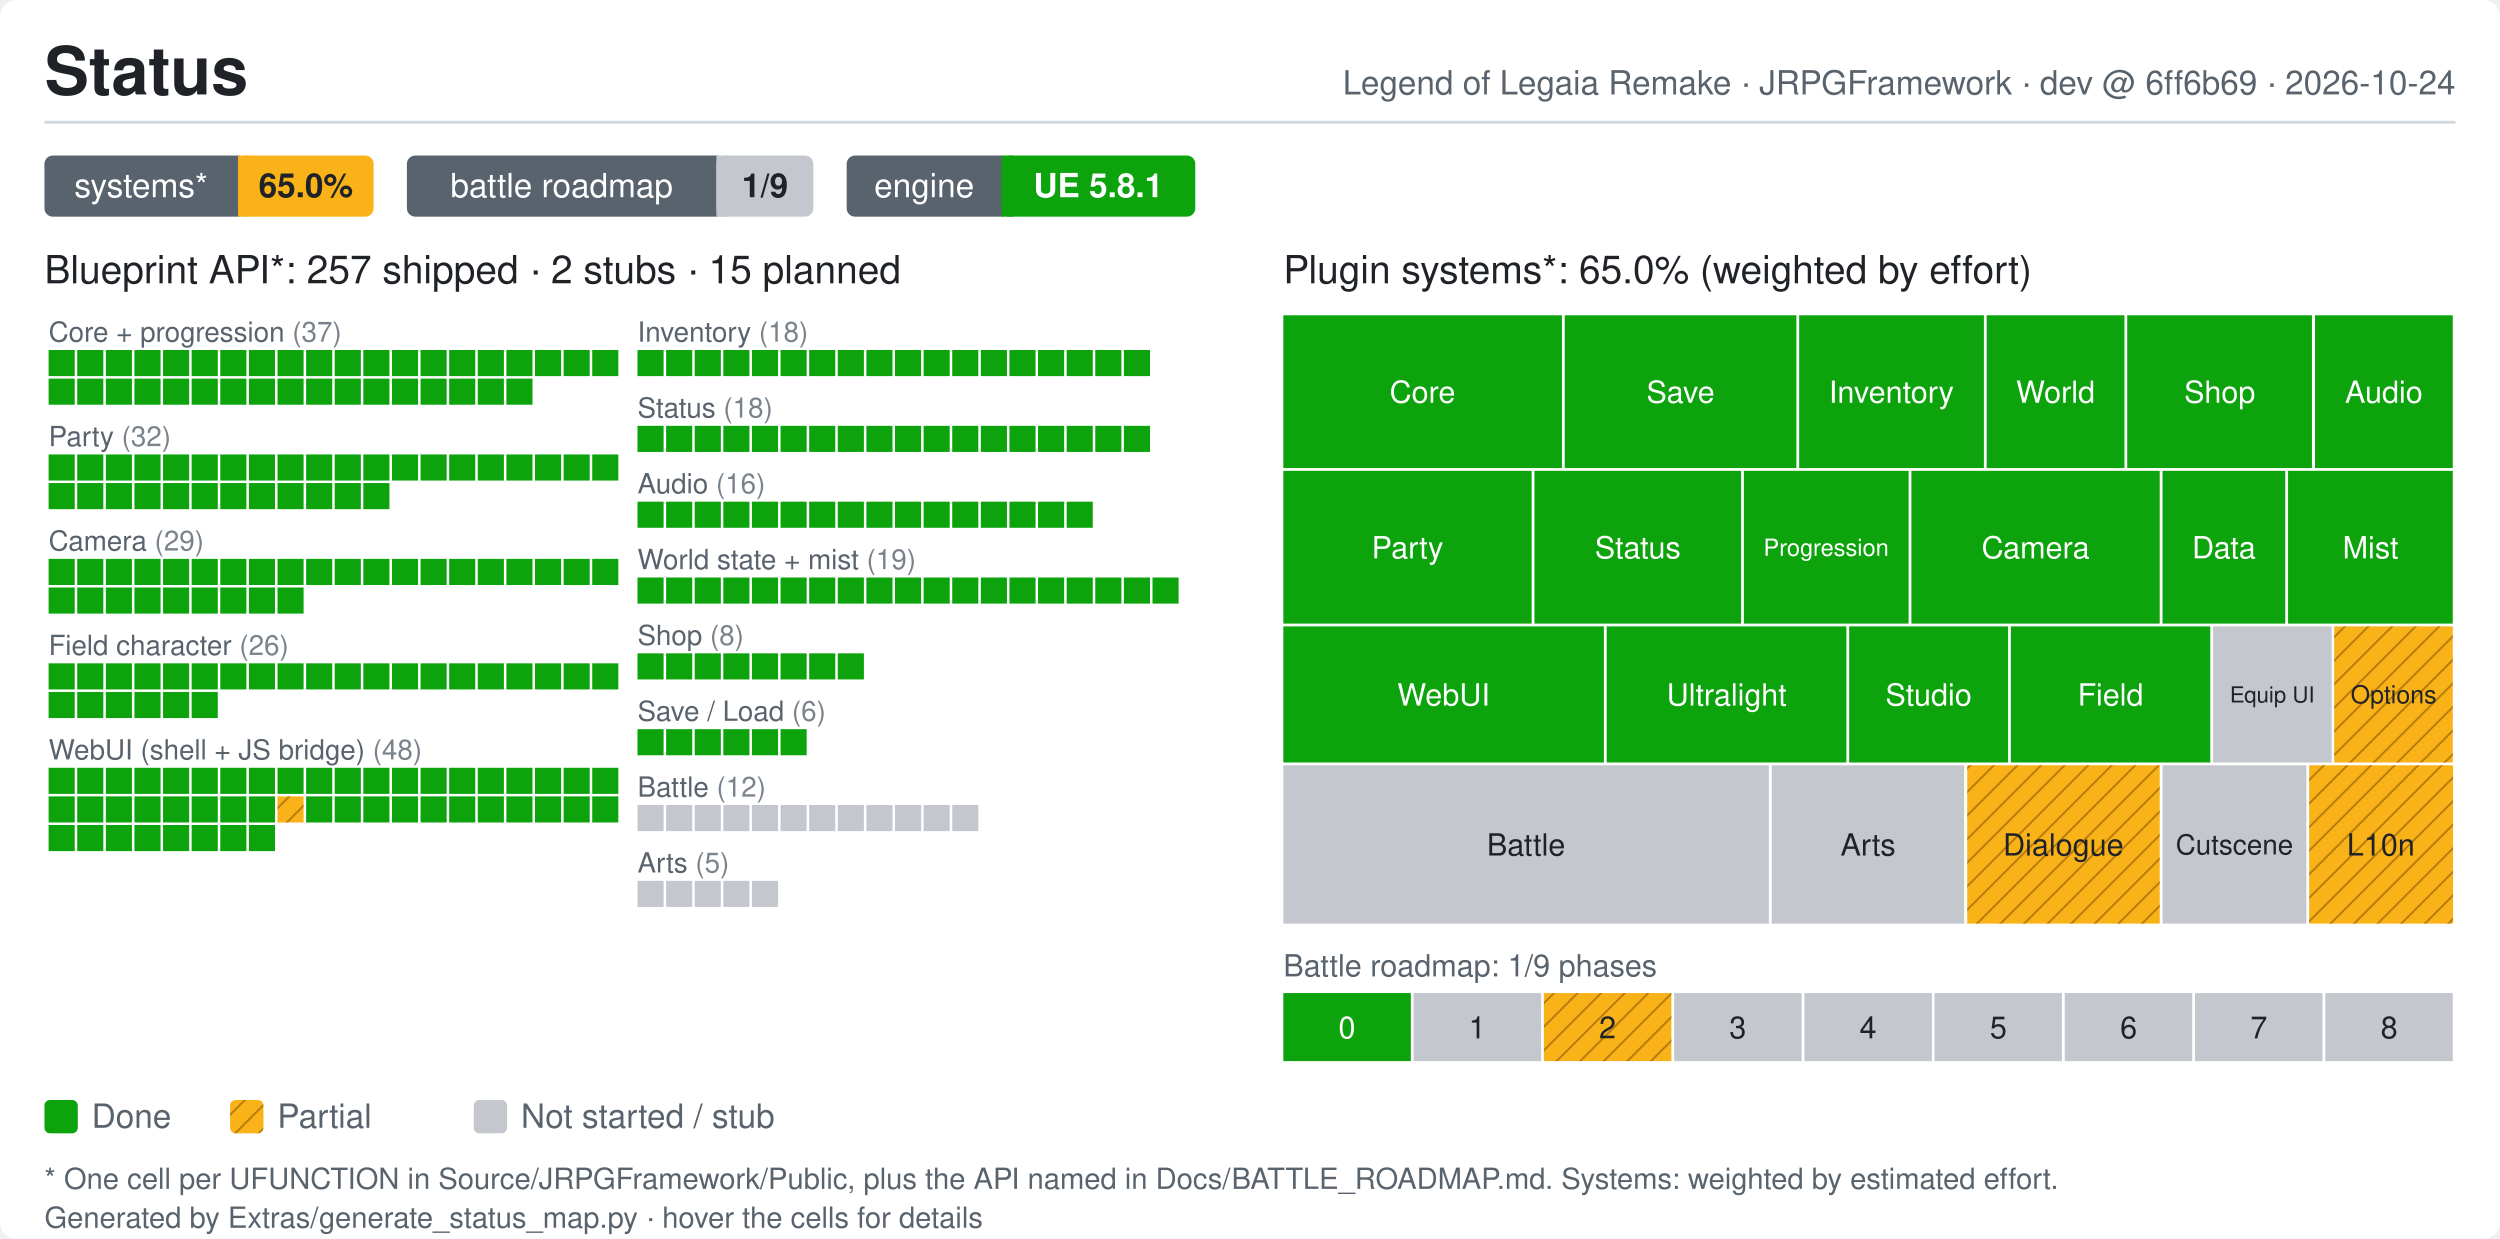
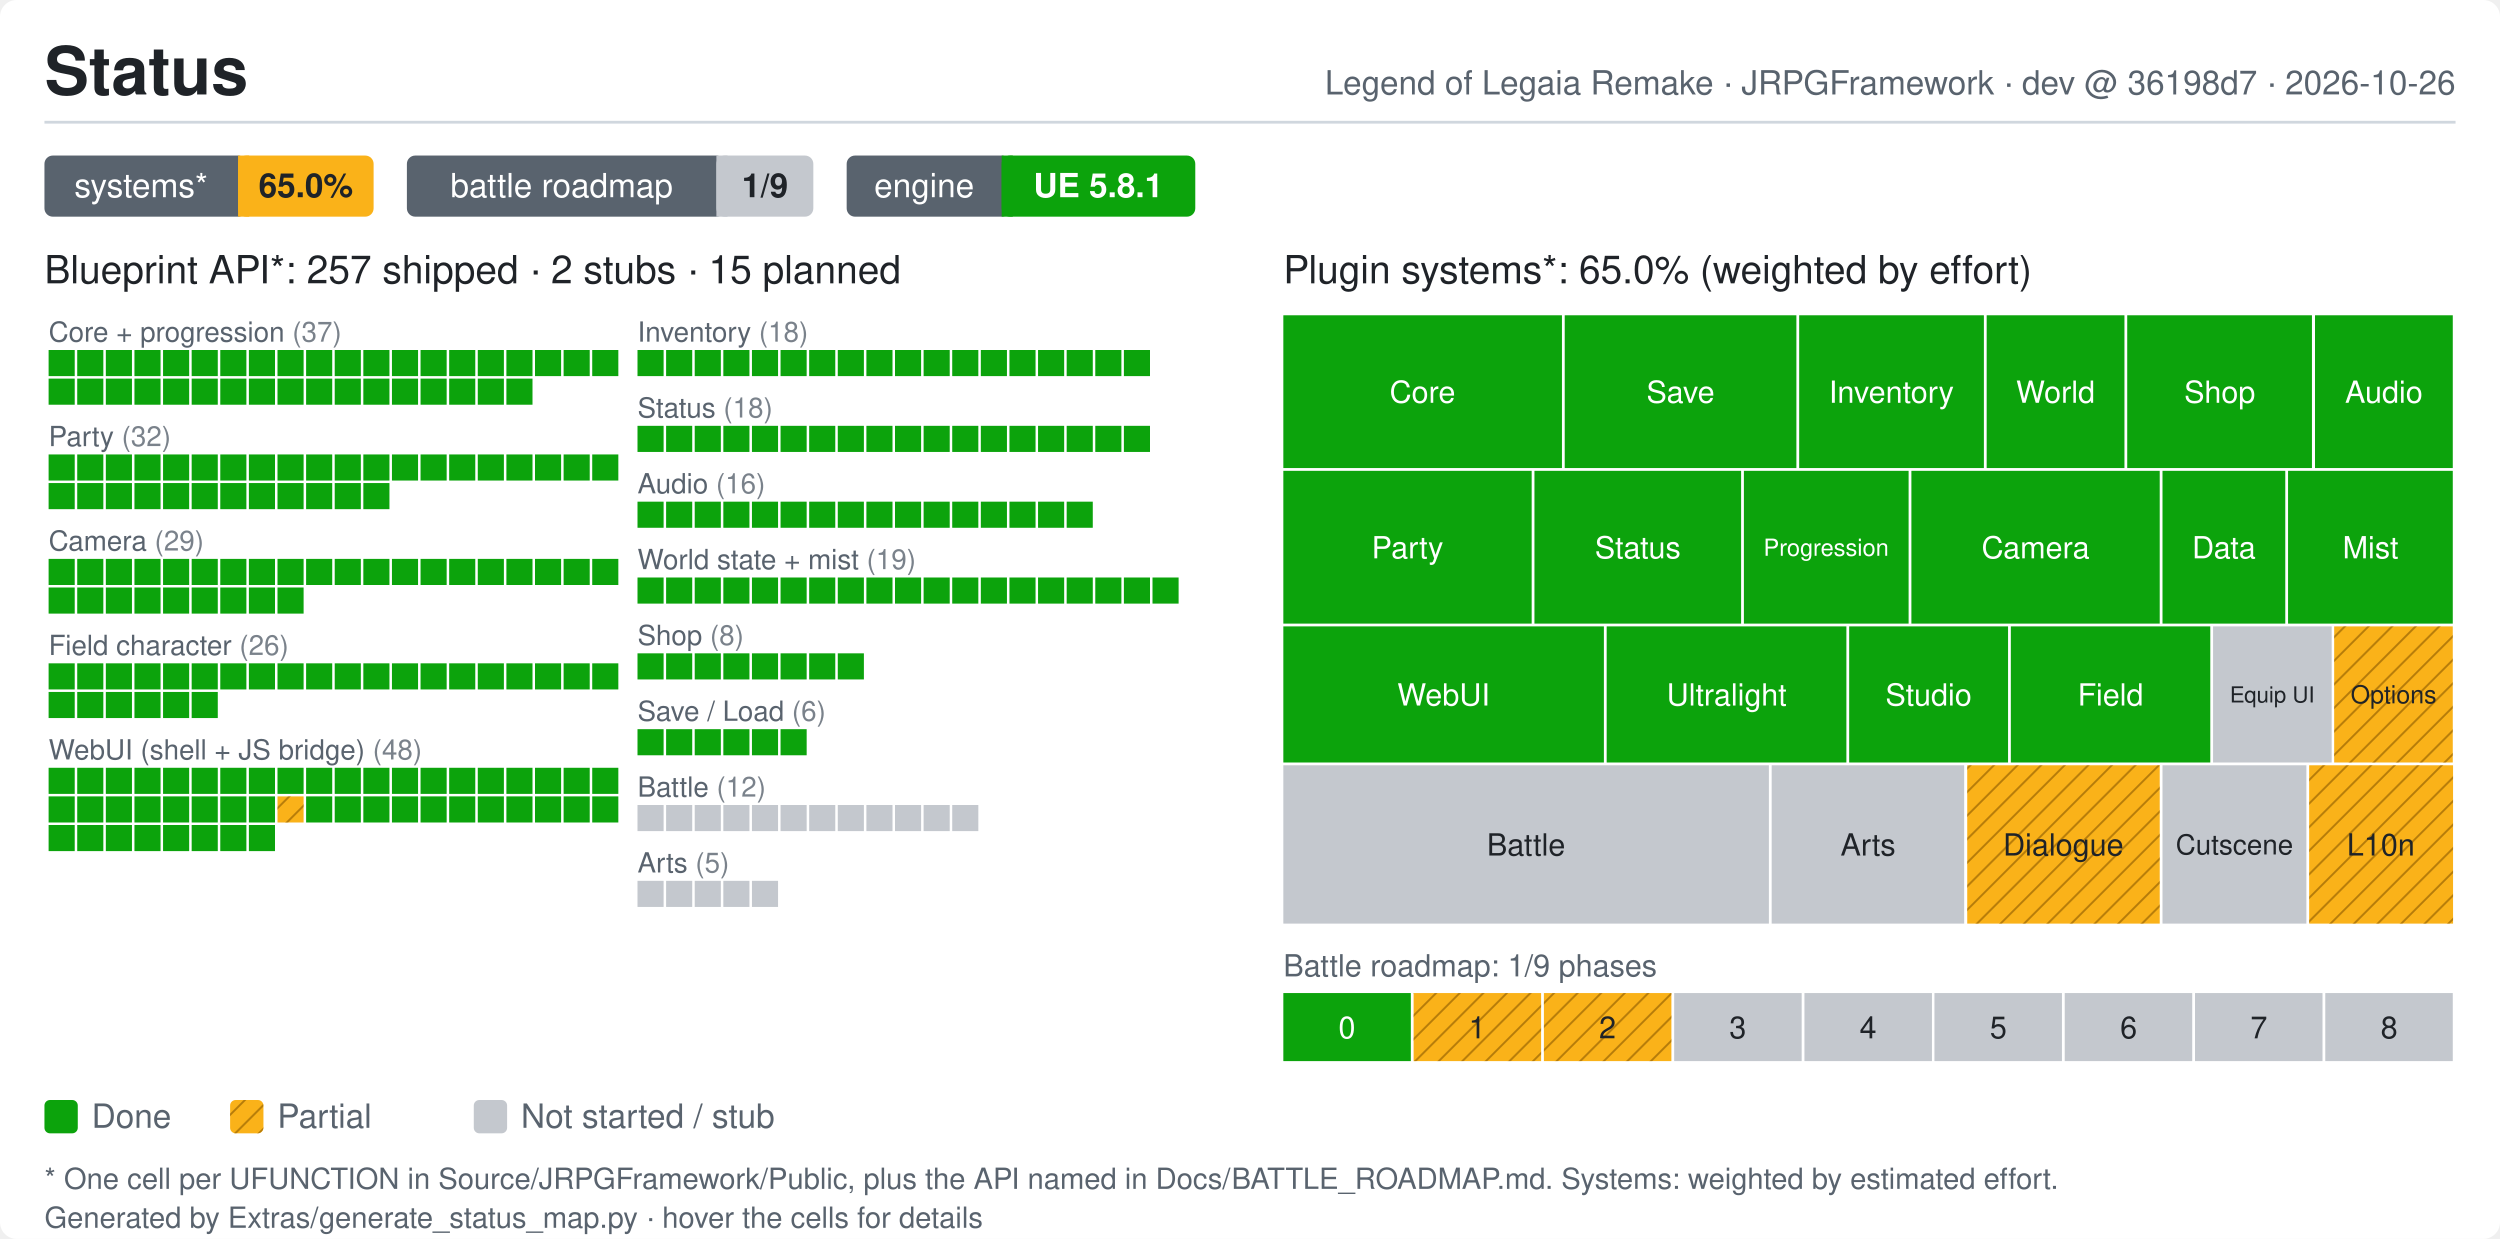
<svg xmlns="http://www.w3.org/2000/svg" width="900" height="446" viewBox="0 0 900 446" font-family="-apple-system,BlinkMacSystemFont,'Segoe UI',Helvetica,Arial,sans-serif" role="img" aria-labelledby="status-title">
  <style>
  .bg { fill: #ffffff; }
  .rule { stroke: #d0d7de; }
  .t1 { fill: #1f2328; }
  .t2 { fill: #59636e; }
  .ok { fill: #0ca30c; }
  .partial { fill: #fab219; }
  .pending { fill: #c4c8ce; }
  .hatch { stroke: #8a5a00; }
  .badge-k { fill: #59636e; }
  .badge-t { fill: #ffffff; }
  .txt-dark { fill: #1f2328; }
  .txt-pending { fill: #1f2328; }
  .panel { fill: #ffffff; }
  @media (prefers-color-scheme: dark) {
    .bg { fill: #0d1117; }
    .rule { stroke: #30363d; }
    .t1 { fill: #e6edf3; }
    .t2 { fill: #9198a1; }
    .pending { fill: #4b525c; }
    .badge-k { fill: #3d444d; }
    .txt-pending { fill: #e6edf3; }
    .panel { fill: #0d1117; }
  }
</style>
  <defs>
    <pattern id="hatch" width="6" height="6" patternUnits="userSpaceOnUse" patternTransform="rotate(45)">
      <line class="hatch" x1="0" y1="0" x2="0" y2="6" stroke-width="1.5" stroke-opacity=".55" />
    </pattern>
  </defs>
  <rect class="bg" width="900" height="446" rx="6" />
  <text class="t1" x="16" y="34" font-size="24" font-weight="600">Status</text>
-   <text class="t2" x="884" y="34" font-size="12" text-anchor="end">Legend of Legaia Remake · JRPGFramework · dev @ 6ff6b69 · 2026-10-24</text>
+   <text class="t2" x="884" y="34" font-size="12" text-anchor="end">Legend of Legaia Remake · JRPGFramework · dev @ 36198d7 · 2026-10-26</text>
  <line class="rule" x1="16" y1="44" x2="884" y2="44" stroke-width="1" />
  <rect class="badge-k" x="16" y="56" width="72.7" height="22" rx="3" />
  <rect class="partial" x="85.7" y="56" width="48.8" height="22" rx="3" />
  <rect class="partial" x="85.7" y="56" width="4" height="22" />
  <text class="badge-t" x="50.8" y="71" font-size="12" text-anchor="middle">systems*</text>
  <text class="txt-dark" x="110.1" y="71" font-size="12" font-weight="600" text-anchor="middle">65.0%</text>
  <rect class="badge-k" x="146.48" y="56" width="114.4" height="22" rx="3" />
  <rect class="pending" x="257.9" y="56" width="34.9" height="22" rx="3" />
  <rect class="pending" x="257.9" y="56" width="4" height="22" />
  <text class="badge-t" x="202.2" y="71" font-size="12" text-anchor="middle">battle roadmap</text>
  <text class="txt-pending" x="275.4" y="71" font-size="12" font-weight="600" text-anchor="middle">1/9</text>
  <rect class="badge-k" x="304.8" y="56" width="58.8" height="22" rx="3" />
  <rect class="ok" x="360.6" y="56" width="69.7" height="22" rx="3" />
  <rect class="ok" x="360.6" y="56" width="4" height="22" />
  <text class="badge-t" x="332.7" y="71" font-size="12" text-anchor="middle">engine</text>
  <text class="badge-t" x="395.4" y="71" font-size="12" font-weight="600" text-anchor="middle">UE 5.8.1</text>
  <text class="t1" x="16" y="102" font-size="14">Blueprint API*: 257 shipped · 2 stubs · 15 planned</text>
  <rect class="panel" x="16" y="112" width="424" height="270" />
  <text class="t2" x="17.5" y="123.0" font-size="10">Core + progression <tspan class="t2" fill-opacity=".8">(37)</tspan>
  </text>
  <rect class="ok" x="17.5" y="126.0" width="9.4" height="9.4" />
  <rect class="ok" x="27.8" y="126.0" width="9.4" height="9.4" />
  <rect class="ok" x="38.1" y="126.0" width="9.4" height="9.4" />
  <rect class="ok" x="48.4" y="126.0" width="9.4" height="9.4" />
  <rect class="ok" x="58.7" y="126.0" width="9.4" height="9.4" />
  <rect class="ok" x="69.0" y="126.0" width="9.4" height="9.4" />
  <rect class="ok" x="79.3" y="126.0" width="9.4" height="9.4" />
  <rect class="ok" x="89.6" y="126.0" width="9.4" height="9.4" />
  <rect class="ok" x="99.9" y="126.0" width="9.4" height="9.4" />
  <rect class="ok" x="110.2" y="126.0" width="9.4" height="9.4" />
  <rect class="ok" x="120.5" y="126.0" width="9.4" height="9.4" />
  <rect class="ok" x="130.8" y="126.0" width="9.4" height="9.4" />
  <rect class="ok" x="141.1" y="126.0" width="9.4" height="9.4" />
  <rect class="ok" x="151.4" y="126.0" width="9.4" height="9.4" />
  <rect class="ok" x="161.7" y="126.0" width="9.4" height="9.4" />
  <rect class="ok" x="172.0" y="126.0" width="9.4" height="9.4" />
  <rect class="ok" x="182.3" y="126.0" width="9.4" height="9.4" />
  <rect class="ok" x="192.6" y="126.0" width="9.4" height="9.4" />
  <rect class="ok" x="202.9" y="126.0" width="9.4" height="9.4" />
  <rect class="ok" x="213.2" y="126.0" width="9.4" height="9.4" />
  <rect class="ok" x="17.5" y="136.3" width="9.4" height="9.4" />
  <rect class="ok" x="27.8" y="136.3" width="9.4" height="9.4" />
  <rect class="ok" x="38.1" y="136.3" width="9.4" height="9.4" />
  <rect class="ok" x="48.4" y="136.3" width="9.4" height="9.4" />
  <rect class="ok" x="58.7" y="136.3" width="9.4" height="9.4" />
  <rect class="ok" x="69.0" y="136.3" width="9.4" height="9.4" />
  <rect class="ok" x="79.3" y="136.3" width="9.4" height="9.4" />
  <rect class="ok" x="89.6" y="136.3" width="9.4" height="9.4" />
  <rect class="ok" x="99.9" y="136.3" width="9.4" height="9.4" />
  <rect class="ok" x="110.2" y="136.3" width="9.4" height="9.4" />
  <rect class="ok" x="120.5" y="136.3" width="9.4" height="9.4" />
  <rect class="ok" x="130.8" y="136.3" width="9.4" height="9.4" />
  <rect class="ok" x="141.1" y="136.3" width="9.4" height="9.4" />
  <rect class="ok" x="151.4" y="136.3" width="9.4" height="9.4" />
  <rect class="ok" x="161.7" y="136.3" width="9.4" height="9.4" />
  <rect class="ok" x="172.0" y="136.3" width="9.4" height="9.4" />
  <rect class="ok" x="182.3" y="136.3" width="9.4" height="9.4" />
  <text class="t2" x="17.5" y="160.6" font-size="10">Party <tspan class="t2" fill-opacity=".8">(32)</tspan>
  </text>
  <rect class="ok" x="17.5" y="163.6" width="9.4" height="9.4" />
  <rect class="ok" x="27.8" y="163.6" width="9.4" height="9.4" />
  <rect class="ok" x="38.1" y="163.6" width="9.4" height="9.4" />
  <rect class="ok" x="48.4" y="163.6" width="9.4" height="9.4" />
  <rect class="ok" x="58.7" y="163.6" width="9.4" height="9.4" />
  <rect class="ok" x="69.0" y="163.6" width="9.4" height="9.4" />
  <rect class="ok" x="79.3" y="163.6" width="9.4" height="9.4" />
  <rect class="ok" x="89.6" y="163.6" width="9.4" height="9.4" />
  <rect class="ok" x="99.9" y="163.6" width="9.4" height="9.4" />
  <rect class="ok" x="110.2" y="163.6" width="9.4" height="9.4" />
  <rect class="ok" x="120.5" y="163.6" width="9.4" height="9.4" />
  <rect class="ok" x="130.8" y="163.6" width="9.4" height="9.4" />
  <rect class="ok" x="141.1" y="163.6" width="9.4" height="9.4" />
  <rect class="ok" x="151.4" y="163.6" width="9.4" height="9.4" />
  <rect class="ok" x="161.7" y="163.6" width="9.4" height="9.4" />
  <rect class="ok" x="172.0" y="163.6" width="9.4" height="9.4" />
  <rect class="ok" x="182.3" y="163.6" width="9.4" height="9.4" />
  <rect class="ok" x="192.6" y="163.6" width="9.4" height="9.4" />
  <rect class="ok" x="202.9" y="163.6" width="9.4" height="9.4" />
  <rect class="ok" x="213.2" y="163.6" width="9.4" height="9.4" />
  <rect class="ok" x="17.5" y="173.9" width="9.4" height="9.4" />
  <rect class="ok" x="27.8" y="173.9" width="9.4" height="9.4" />
  <rect class="ok" x="38.1" y="173.9" width="9.4" height="9.4" />
  <rect class="ok" x="48.4" y="173.9" width="9.4" height="9.4" />
  <rect class="ok" x="58.7" y="173.9" width="9.4" height="9.4" />
  <rect class="ok" x="69.0" y="173.9" width="9.4" height="9.4" />
  <rect class="ok" x="79.3" y="173.9" width="9.4" height="9.4" />
  <rect class="ok" x="89.6" y="173.9" width="9.4" height="9.4" />
  <rect class="ok" x="99.9" y="173.9" width="9.4" height="9.4" />
  <rect class="ok" x="110.2" y="173.9" width="9.4" height="9.4" />
  <rect class="ok" x="120.5" y="173.9" width="9.4" height="9.4" />
  <rect class="ok" x="130.8" y="173.9" width="9.4" height="9.4" />
  <text class="t2" x="17.5" y="198.2" font-size="10">Camera <tspan class="t2" fill-opacity=".8">(29)</tspan>
  </text>
  <rect class="ok" x="17.5" y="201.2" width="9.4" height="9.4" />
  <rect class="ok" x="27.8" y="201.2" width="9.4" height="9.4" />
  <rect class="ok" x="38.1" y="201.2" width="9.4" height="9.4" />
  <rect class="ok" x="48.4" y="201.2" width="9.4" height="9.4" />
  <rect class="ok" x="58.7" y="201.2" width="9.4" height="9.4" />
  <rect class="ok" x="69.0" y="201.2" width="9.4" height="9.4" />
  <rect class="ok" x="79.3" y="201.2" width="9.4" height="9.4" />
  <rect class="ok" x="89.6" y="201.2" width="9.4" height="9.4" />
  <rect class="ok" x="99.9" y="201.2" width="9.4" height="9.4" />
  <rect class="ok" x="110.2" y="201.2" width="9.4" height="9.4" />
  <rect class="ok" x="120.5" y="201.2" width="9.4" height="9.4" />
  <rect class="ok" x="130.8" y="201.2" width="9.4" height="9.4" />
  <rect class="ok" x="141.1" y="201.2" width="9.4" height="9.4" />
  <rect class="ok" x="151.4" y="201.2" width="9.4" height="9.4" />
  <rect class="ok" x="161.7" y="201.2" width="9.4" height="9.4" />
  <rect class="ok" x="172.0" y="201.2" width="9.4" height="9.4" />
  <rect class="ok" x="182.3" y="201.2" width="9.4" height="9.4" />
  <rect class="ok" x="192.6" y="201.2" width="9.4" height="9.4" />
  <rect class="ok" x="202.9" y="201.2" width="9.4" height="9.4" />
  <rect class="ok" x="213.2" y="201.2" width="9.4" height="9.4" />
  <rect class="ok" x="17.5" y="211.5" width="9.4" height="9.4" />
  <rect class="ok" x="27.8" y="211.5" width="9.4" height="9.4" />
  <rect class="ok" x="38.1" y="211.5" width="9.4" height="9.4" />
  <rect class="ok" x="48.4" y="211.5" width="9.4" height="9.4" />
  <rect class="ok" x="58.7" y="211.5" width="9.4" height="9.4" />
  <rect class="ok" x="69.0" y="211.5" width="9.4" height="9.4" />
  <rect class="ok" x="79.3" y="211.5" width="9.4" height="9.4" />
  <rect class="ok" x="89.6" y="211.5" width="9.4" height="9.4" />
  <rect class="ok" x="99.9" y="211.5" width="9.4" height="9.4" />
  <text class="t2" x="17.5" y="235.8" font-size="10">Field character <tspan class="t2" fill-opacity=".8">(26)</tspan>
  </text>
  <rect class="ok" x="17.5" y="238.8" width="9.4" height="9.4" />
  <rect class="ok" x="27.8" y="238.8" width="9.4" height="9.4" />
  <rect class="ok" x="38.1" y="238.8" width="9.4" height="9.4" />
  <rect class="ok" x="48.4" y="238.8" width="9.4" height="9.4" />
  <rect class="ok" x="58.7" y="238.8" width="9.4" height="9.4" />
  <rect class="ok" x="69.0" y="238.8" width="9.4" height="9.4" />
  <rect class="ok" x="79.3" y="238.8" width="9.4" height="9.4" />
  <rect class="ok" x="89.6" y="238.8" width="9.4" height="9.4" />
  <rect class="ok" x="99.9" y="238.8" width="9.4" height="9.4" />
  <rect class="ok" x="110.2" y="238.8" width="9.4" height="9.4" />
  <rect class="ok" x="120.5" y="238.8" width="9.4" height="9.4" />
  <rect class="ok" x="130.8" y="238.8" width="9.4" height="9.4" />
  <rect class="ok" x="141.1" y="238.8" width="9.4" height="9.4" />
  <rect class="ok" x="151.4" y="238.8" width="9.4" height="9.4" />
  <rect class="ok" x="161.7" y="238.8" width="9.4" height="9.4" />
  <rect class="ok" x="172.0" y="238.8" width="9.4" height="9.4" />
  <rect class="ok" x="182.3" y="238.8" width="9.4" height="9.4" />
  <rect class="ok" x="192.6" y="238.8" width="9.4" height="9.4" />
  <rect class="ok" x="202.9" y="238.8" width="9.4" height="9.4" />
  <rect class="ok" x="213.2" y="238.8" width="9.4" height="9.4" />
  <rect class="ok" x="17.5" y="249.1" width="9.4" height="9.4" />
  <rect class="ok" x="27.8" y="249.1" width="9.4" height="9.4" />
  <rect class="ok" x="38.1" y="249.1" width="9.4" height="9.4" />
  <rect class="ok" x="48.4" y="249.1" width="9.4" height="9.4" />
  <rect class="ok" x="58.7" y="249.1" width="9.4" height="9.4" />
  <rect class="ok" x="69.0" y="249.1" width="9.4" height="9.4" />
  <text class="t2" x="17.5" y="273.4" font-size="10">WebUI (shell + JS bridge) <tspan class="t2" fill-opacity=".8">(48)</tspan>
  </text>
  <rect class="ok" x="17.5" y="276.4" width="9.4" height="9.4" />
  <rect class="ok" x="27.8" y="276.4" width="9.4" height="9.4" />
  <rect class="ok" x="38.1" y="276.4" width="9.4" height="9.4" />
  <rect class="ok" x="48.4" y="276.4" width="9.4" height="9.4" />
  <rect class="ok" x="58.7" y="276.4" width="9.4" height="9.4" />
  <rect class="ok" x="69.0" y="276.4" width="9.4" height="9.4" />
  <rect class="ok" x="79.3" y="276.4" width="9.4" height="9.4" />
  <rect class="ok" x="89.6" y="276.4" width="9.4" height="9.4" />
  <rect class="ok" x="99.9" y="276.4" width="9.4" height="9.4" />
  <rect class="ok" x="110.2" y="276.4" width="9.4" height="9.4" />
  <rect class="ok" x="120.5" y="276.4" width="9.4" height="9.4" />
  <rect class="ok" x="130.8" y="276.4" width="9.4" height="9.4" />
  <rect class="ok" x="141.1" y="276.4" width="9.4" height="9.4" />
  <rect class="ok" x="151.4" y="276.4" width="9.4" height="9.4" />
  <rect class="ok" x="161.7" y="276.4" width="9.4" height="9.4" />
  <rect class="ok" x="172.0" y="276.4" width="9.4" height="9.4" />
  <rect class="ok" x="182.3" y="276.4" width="9.4" height="9.4" />
  <rect class="ok" x="192.6" y="276.4" width="9.4" height="9.4" />
  <rect class="ok" x="202.9" y="276.4" width="9.4" height="9.4" />
  <rect class="ok" x="213.2" y="276.4" width="9.4" height="9.4" />
  <rect class="ok" x="17.5" y="286.7" width="9.4" height="9.4" />
  <rect class="ok" x="27.8" y="286.7" width="9.4" height="9.4" />
  <rect class="ok" x="38.1" y="286.7" width="9.4" height="9.4" />
  <rect class="ok" x="48.4" y="286.7" width="9.4" height="9.4" />
  <rect class="ok" x="58.7" y="286.7" width="9.4" height="9.4" />
  <rect class="ok" x="69.0" y="286.7" width="9.4" height="9.4" />
  <rect class="ok" x="79.3" y="286.7" width="9.4" height="9.4" />
  <rect class="ok" x="89.6" y="286.7" width="9.4" height="9.4" />
  <rect class="partial" x="99.9" y="286.7" width="9.4" height="9.4" />
  <rect x="99.9" y="286.7" width="9.4" height="9.4" fill="url(#hatch)" pointer-events="none" />
  <rect class="ok" x="110.2" y="286.7" width="9.4" height="9.4" />
  <rect class="ok" x="120.5" y="286.7" width="9.4" height="9.4" />
  <rect class="ok" x="130.8" y="286.7" width="9.4" height="9.4" />
  <rect class="ok" x="141.1" y="286.7" width="9.4" height="9.4" />
  <rect class="ok" x="151.4" y="286.7" width="9.4" height="9.4" />
  <rect class="ok" x="161.7" y="286.7" width="9.4" height="9.4" />
  <rect class="ok" x="172.0" y="286.7" width="9.4" height="9.4" />
  <rect class="ok" x="182.3" y="286.7" width="9.4" height="9.4" />
  <rect class="ok" x="192.6" y="286.7" width="9.4" height="9.4" />
  <rect class="ok" x="202.9" y="286.7" width="9.4" height="9.4" />
  <rect class="ok" x="213.2" y="286.7" width="9.4" height="9.4" />
  <rect class="ok" x="17.5" y="297.0" width="9.4" height="9.4" />
  <rect class="ok" x="27.8" y="297.0" width="9.4" height="9.4" />
  <rect class="ok" x="38.1" y="297.0" width="9.4" height="9.4" />
  <rect class="ok" x="48.4" y="297.0" width="9.4" height="9.4" />
  <rect class="ok" x="58.7" y="297.0" width="9.4" height="9.4" />
  <rect class="ok" x="69.0" y="297.0" width="9.4" height="9.4" />
  <rect class="ok" x="79.3" y="297.0" width="9.4" height="9.4" />
  <rect class="ok" x="89.6" y="297.0" width="9.4" height="9.4" />
  <text class="t2" x="229.5" y="123.0" font-size="10">Inventory <tspan class="t2" fill-opacity=".8">(18)</tspan>
  </text>
  <rect class="ok" x="229.5" y="126.0" width="9.4" height="9.4" />
  <rect class="ok" x="239.8" y="126.0" width="9.4" height="9.4" />
  <rect class="ok" x="250.1" y="126.0" width="9.4" height="9.4" />
  <rect class="ok" x="260.4" y="126.0" width="9.4" height="9.4" />
  <rect class="ok" x="270.7" y="126.0" width="9.4" height="9.4" />
  <rect class="ok" x="281.0" y="126.0" width="9.4" height="9.4" />
  <rect class="ok" x="291.3" y="126.0" width="9.4" height="9.4" />
  <rect class="ok" x="301.6" y="126.0" width="9.4" height="9.4" />
  <rect class="ok" x="311.9" y="126.0" width="9.4" height="9.4" />
  <rect class="ok" x="322.2" y="126.0" width="9.4" height="9.4" />
  <rect class="ok" x="332.5" y="126.0" width="9.4" height="9.4" />
  <rect class="ok" x="342.8" y="126.0" width="9.4" height="9.4" />
  <rect class="ok" x="353.1" y="126.0" width="9.4" height="9.4" />
  <rect class="ok" x="363.4" y="126.0" width="9.4" height="9.4" />
  <rect class="ok" x="373.7" y="126.0" width="9.4" height="9.4" />
  <rect class="ok" x="384.0" y="126.0" width="9.4" height="9.4" />
  <rect class="ok" x="394.3" y="126.0" width="9.4" height="9.4" />
  <rect class="ok" x="404.6" y="126.0" width="9.4" height="9.4" />
  <text class="t2" x="229.5" y="150.3" font-size="10">Status <tspan class="t2" fill-opacity=".8">(18)</tspan>
  </text>
  <rect class="ok" x="229.5" y="153.3" width="9.4" height="9.4" />
  <rect class="ok" x="239.8" y="153.3" width="9.4" height="9.4" />
  <rect class="ok" x="250.1" y="153.3" width="9.4" height="9.4" />
  <rect class="ok" x="260.4" y="153.3" width="9.4" height="9.4" />
  <rect class="ok" x="270.7" y="153.3" width="9.4" height="9.4" />
  <rect class="ok" x="281.0" y="153.3" width="9.4" height="9.4" />
  <rect class="ok" x="291.3" y="153.3" width="9.4" height="9.4" />
  <rect class="ok" x="301.6" y="153.3" width="9.4" height="9.4" />
  <rect class="ok" x="311.9" y="153.3" width="9.4" height="9.4" />
  <rect class="ok" x="322.2" y="153.3" width="9.4" height="9.4" />
  <rect class="ok" x="332.5" y="153.3" width="9.4" height="9.4" />
  <rect class="ok" x="342.8" y="153.3" width="9.4" height="9.4" />
  <rect class="ok" x="353.1" y="153.3" width="9.4" height="9.4" />
  <rect class="ok" x="363.4" y="153.3" width="9.4" height="9.4" />
  <rect class="ok" x="373.7" y="153.3" width="9.4" height="9.4" />
  <rect class="ok" x="384.0" y="153.3" width="9.4" height="9.4" />
  <rect class="ok" x="394.3" y="153.3" width="9.4" height="9.4" />
  <rect class="ok" x="404.6" y="153.3" width="9.4" height="9.4" />
  <text class="t2" x="229.5" y="177.6" font-size="10">Audio <tspan class="t2" fill-opacity=".8">(16)</tspan>
  </text>
  <rect class="ok" x="229.5" y="180.6" width="9.4" height="9.4" />
  <rect class="ok" x="239.8" y="180.6" width="9.4" height="9.4" />
  <rect class="ok" x="250.1" y="180.6" width="9.4" height="9.4" />
  <rect class="ok" x="260.4" y="180.6" width="9.4" height="9.4" />
  <rect class="ok" x="270.7" y="180.6" width="9.4" height="9.4" />
  <rect class="ok" x="281.0" y="180.6" width="9.4" height="9.4" />
  <rect class="ok" x="291.3" y="180.6" width="9.4" height="9.4" />
  <rect class="ok" x="301.6" y="180.6" width="9.4" height="9.4" />
  <rect class="ok" x="311.9" y="180.6" width="9.4" height="9.4" />
  <rect class="ok" x="322.2" y="180.6" width="9.4" height="9.4" />
  <rect class="ok" x="332.5" y="180.6" width="9.4" height="9.4" />
  <rect class="ok" x="342.8" y="180.6" width="9.4" height="9.4" />
  <rect class="ok" x="353.1" y="180.6" width="9.4" height="9.4" />
  <rect class="ok" x="363.4" y="180.6" width="9.4" height="9.4" />
  <rect class="ok" x="373.7" y="180.6" width="9.4" height="9.4" />
  <rect class="ok" x="384.0" y="180.6" width="9.4" height="9.4" />
  <text class="t2" x="229.5" y="204.9" font-size="10">World state + mist <tspan class="t2" fill-opacity=".8">(19)</tspan>
  </text>
  <rect class="ok" x="229.5" y="207.9" width="9.4" height="9.4" />
  <rect class="ok" x="239.8" y="207.9" width="9.4" height="9.4" />
  <rect class="ok" x="250.1" y="207.9" width="9.4" height="9.4" />
  <rect class="ok" x="260.4" y="207.9" width="9.4" height="9.4" />
  <rect class="ok" x="270.7" y="207.9" width="9.4" height="9.4" />
  <rect class="ok" x="281.0" y="207.9" width="9.4" height="9.4" />
  <rect class="ok" x="291.3" y="207.9" width="9.4" height="9.4" />
  <rect class="ok" x="301.6" y="207.9" width="9.4" height="9.4" />
  <rect class="ok" x="311.9" y="207.9" width="9.4" height="9.4" />
  <rect class="ok" x="322.2" y="207.9" width="9.4" height="9.4" />
  <rect class="ok" x="332.5" y="207.9" width="9.4" height="9.4" />
  <rect class="ok" x="342.8" y="207.9" width="9.4" height="9.4" />
  <rect class="ok" x="353.1" y="207.9" width="9.4" height="9.4" />
  <rect class="ok" x="363.4" y="207.9" width="9.4" height="9.4" />
  <rect class="ok" x="373.7" y="207.9" width="9.4" height="9.4" />
  <rect class="ok" x="384.0" y="207.9" width="9.4" height="9.4" />
  <rect class="ok" x="394.3" y="207.9" width="9.4" height="9.4" />
  <rect class="ok" x="404.6" y="207.9" width="9.4" height="9.4" />
  <rect class="ok" x="414.9" y="207.9" width="9.4" height="9.4" />
  <text class="t2" x="229.5" y="232.2" font-size="10">Shop <tspan class="t2" fill-opacity=".8">(8)</tspan>
  </text>
  <rect class="ok" x="229.5" y="235.2" width="9.4" height="9.4" />
  <rect class="ok" x="239.8" y="235.2" width="9.4" height="9.4" />
  <rect class="ok" x="250.1" y="235.2" width="9.4" height="9.4" />
  <rect class="ok" x="260.4" y="235.2" width="9.4" height="9.4" />
  <rect class="ok" x="270.7" y="235.2" width="9.4" height="9.4" />
  <rect class="ok" x="281.0" y="235.2" width="9.4" height="9.4" />
  <rect class="ok" x="291.3" y="235.2" width="9.4" height="9.4" />
  <rect class="ok" x="301.6" y="235.2" width="9.4" height="9.4" />
  <text class="t2" x="229.5" y="259.5" font-size="10">Save / Load <tspan class="t2" fill-opacity=".8">(6)</tspan>
  </text>
  <rect class="ok" x="229.5" y="262.5" width="9.4" height="9.4" />
  <rect class="ok" x="239.8" y="262.5" width="9.4" height="9.4" />
  <rect class="ok" x="250.1" y="262.5" width="9.4" height="9.4" />
  <rect class="ok" x="260.4" y="262.5" width="9.4" height="9.4" />
  <rect class="ok" x="270.7" y="262.5" width="9.4" height="9.4" />
  <rect class="ok" x="281.0" y="262.5" width="9.4" height="9.4" />
  <text class="t2" x="229.5" y="286.8" font-size="10">Battle <tspan class="t2" fill-opacity=".8">(12)</tspan>
  </text>
  <rect class="pending" x="229.5" y="289.8" width="9.4" height="9.4" />
  <rect class="pending" x="239.8" y="289.8" width="9.4" height="9.4" />
  <rect class="pending" x="250.1" y="289.8" width="9.4" height="9.4" />
  <rect class="pending" x="260.4" y="289.8" width="9.4" height="9.4" />
  <rect class="pending" x="270.7" y="289.8" width="9.4" height="9.4" />
  <rect class="pending" x="281.0" y="289.8" width="9.4" height="9.4" />
  <rect class="pending" x="291.3" y="289.8" width="9.4" height="9.4" />
  <rect class="pending" x="301.6" y="289.8" width="9.4" height="9.4" />
  <rect class="pending" x="311.9" y="289.8" width="9.4" height="9.4" />
  <rect class="pending" x="322.2" y="289.8" width="9.4" height="9.4" />
  <rect class="pending" x="332.5" y="289.8" width="9.4" height="9.4" />
  <rect class="pending" x="342.8" y="289.8" width="9.4" height="9.4" />
  <text class="t2" x="229.5" y="314.1" font-size="10">Arts <tspan class="t2" fill-opacity=".8">(5)</tspan>
  </text>
  <rect class="pending" x="229.5" y="317.1" width="9.4" height="9.4" />
  <rect class="pending" x="239.8" y="317.1" width="9.4" height="9.4" />
  <rect class="pending" x="250.1" y="317.1" width="9.4" height="9.4" />
  <rect class="pending" x="260.4" y="317.1" width="9.4" height="9.4" />
  <rect class="pending" x="270.7" y="317.1" width="9.4" height="9.4" />
  <text class="t1" x="462" y="102" font-size="14">Plugin systems*: 65.0% (weighted by effort)</text>
  <rect class="ok" x="462.0" y="113.5" width="100.3" height="55.0" />
  <text class="badge-t" x="512.1" y="145.0" font-size="11" text-anchor="middle" pointer-events="none">Core</text>
  <rect class="ok" x="563.3" y="113.5" width="83.4" height="55.0" />
  <text class="badge-t" x="605.0" y="145.0" font-size="11" text-anchor="middle" pointer-events="none">Save</text>
  <rect class="ok" x="647.7" y="113.5" width="66.5" height="55.0" />
  <text class="badge-t" x="680.9" y="145.0" font-size="11" text-anchor="middle" pointer-events="none">Inventory</text>
  <rect class="ok" x="715.2" y="113.5" width="49.6" height="55.0" />
  <text class="badge-t" x="740.0" y="145.0" font-size="11" text-anchor="middle" pointer-events="none">World</text>
  <rect class="ok" x="765.8" y="113.5" width="66.5" height="55.0" />
  <text class="badge-t" x="799.1" y="145.0" font-size="11" text-anchor="middle" pointer-events="none">Shop</text>
  <rect class="ok" x="833.4" y="113.5" width="49.6" height="55.0" />
  <text class="badge-t" x="858.2" y="145.0" font-size="11" text-anchor="middle" pointer-events="none">Audio</text>
  <rect class="ok" x="462.0" y="169.5" width="89.4" height="55.0" />
  <text class="badge-t" x="506.7" y="201.0" font-size="11" text-anchor="middle" pointer-events="none">Party</text>
  <rect class="ok" x="552.4" y="169.5" width="74.4" height="55.0" />
  <text class="badge-t" x="589.6" y="201.0" font-size="11" text-anchor="middle" pointer-events="none">Status</text>
  <rect class="ok" x="627.8" y="169.5" width="59.3" height="55.0" />
  <text class="badge-t" x="657.4" y="200.1" font-size="8.5" text-anchor="middle" pointer-events="none">Progression</text>
  <rect class="ok" x="688.1" y="169.5" width="89.4" height="55.0" />
  <text class="badge-t" x="732.8" y="201.0" font-size="11" text-anchor="middle" pointer-events="none">Camera</text>
  <rect class="ok" x="778.5" y="169.5" width="44.2" height="55.0" />
  <text class="badge-t" x="800.6" y="201.0" font-size="11" text-anchor="middle" pointer-events="none">Data</text>
  <rect class="ok" x="823.7" y="169.5" width="59.3" height="55.0" />
  <text class="badge-t" x="853.4" y="201.0" font-size="11" text-anchor="middle" pointer-events="none">Mist</text>
  <rect class="ok" x="462.0" y="225.5" width="115.4" height="49.0" />
  <text class="badge-t" x="519.7" y="254.0" font-size="11" text-anchor="middle" pointer-events="none">WebUI</text>
  <rect class="ok" x="578.4" y="225.5" width="86.3" height="49.0" />
  <text class="badge-t" x="621.6" y="254.0" font-size="11" text-anchor="middle" pointer-events="none">Ultralight</text>
  <rect class="ok" x="665.7" y="225.5" width="57.2" height="49.0" />
  <text class="badge-t" x="694.3" y="254.0" font-size="11" text-anchor="middle" pointer-events="none">Studio</text>
  <rect class="ok" x="723.9" y="225.5" width="71.8" height="49.0" />
  <text class="badge-t" x="759.8" y="254.0" font-size="11" text-anchor="middle" pointer-events="none">Field</text>
  <rect class="pending" x="796.7" y="225.5" width="42.7" height="49.0" />
  <text class="txt-pending" x="818.0" y="252.9" font-size="8" text-anchor="middle" pointer-events="none">Equip UI</text>
  <rect class="partial" x="840.3" y="225.5" width="42.7" height="49.0" />
  <rect x="840.3" y="225.5" width="42.7" height="49.0" fill="url(#hatch)" pointer-events="none" />
  <text class="txt-dark" x="861.7" y="253.2" font-size="9" text-anchor="middle" pointer-events="none">Options</text>
  <rect class="pending" x="462.0" y="275.5" width="174.8" height="57.0" />
  <text class="txt-pending" x="549.4" y="308.0" font-size="11" text-anchor="middle" pointer-events="none">Battle</text>
  <rect class="pending" x="637.8" y="275.5" width="69.3" height="57.0" />
  <text class="txt-pending" x="672.5" y="308.0" font-size="11" text-anchor="middle" pointer-events="none">Arts</text>
  <rect class="partial" x="708.2" y="275.5" width="69.3" height="57.0" />
  <rect x="708.2" y="275.5" width="69.3" height="57.0" fill="url(#hatch)" pointer-events="none" />
  <text class="txt-dark" x="742.8" y="308.0" font-size="11" text-anchor="middle" pointer-events="none">Dialogue</text>
  <rect class="pending" x="778.5" y="275.5" width="51.8" height="57.0" />
  <text class="txt-pending" x="804.4" y="307.6" font-size="10" text-anchor="middle" pointer-events="none">Cutscene</text>
  <rect class="partial" x="831.3" y="275.5" width="51.8" height="57.0" />
  <rect x="831.3" y="275.5" width="51.8" height="57.0" fill="url(#hatch)" pointer-events="none" />
  <text class="txt-dark" x="857.1" y="308.0" font-size="11" text-anchor="middle" pointer-events="none">L10n</text>
  <text class="t2" x="462" y="351.5" font-size="11">Battle roadmap: 1/9 phases</text>
  <rect class="ok" x="462.0" y="357.5" width="45.9" height="24.5" />
  <text class="badge-t" x="484.9" y="373.8" font-size="11" text-anchor="middle" pointer-events="none">0</text>
-   <rect class="pending" x="508.9" y="357.5" width="45.9" height="24.5" />
-   <text class="txt-pending" x="531.8" y="373.8" font-size="11" text-anchor="middle" pointer-events="none">1</text>
+   <rect class="partial" x="508.9" y="357.5" width="45.9" height="24.5" />
+   <rect x="508.9" y="357.5" width="45.9" height="24.5" fill="url(#hatch)" pointer-events="none" />
+   <text class="txt-dark" x="531.8" y="373.8" font-size="11" text-anchor="middle" pointer-events="none">1</text>
  <rect class="partial" x="555.8" y="357.5" width="45.9" height="24.5" />
  <rect x="555.8" y="357.5" width="45.9" height="24.5" fill="url(#hatch)" pointer-events="none" />
  <text class="txt-dark" x="578.7" y="373.8" font-size="11" text-anchor="middle" pointer-events="none">2</text>
  <rect class="pending" x="602.7" y="357.5" width="45.9" height="24.5" />
  <text class="txt-pending" x="625.6" y="373.8" font-size="11" text-anchor="middle" pointer-events="none">3</text>
  <rect class="pending" x="649.6" y="357.5" width="45.9" height="24.5" />
  <text class="txt-pending" x="672.5" y="373.8" font-size="11" text-anchor="middle" pointer-events="none">4</text>
  <rect class="pending" x="696.4" y="357.5" width="45.9" height="24.5" />
  <text class="txt-pending" x="719.4" y="373.8" font-size="11" text-anchor="middle" pointer-events="none">5</text>
  <rect class="pending" x="743.3" y="357.5" width="45.9" height="24.5" />
  <text class="txt-pending" x="766.3" y="373.8" font-size="11" text-anchor="middle" pointer-events="none">6</text>
  <rect class="pending" x="790.2" y="357.5" width="45.9" height="24.5" />
  <text class="txt-pending" x="813.2" y="373.8" font-size="11" text-anchor="middle" pointer-events="none">7</text>
  <rect class="pending" x="837.1" y="357.5" width="45.9" height="24.5" />
  <text class="txt-pending" x="860.1" y="373.8" font-size="11" text-anchor="middle" pointer-events="none">8</text>
  <rect class="ok" x="16" y="396" width="12" height="12" rx="2" />
  <text class="t2" x="33" y="406" font-size="12">Done</text>
  <rect class="partial" x="82.84" y="396" width="12" height="12" rx="2" />
  <rect x="82.8" y="396.0" width="12.0" height="12.0" rx="2" fill="url(#hatch)" pointer-events="none" />
  <text class="t2" x="99.84" y="406" font-size="12">Partial</text>
  <rect class="pending" x="170.56" y="396" width="12" height="12" rx="2" />
  <text class="t2" x="187.56" y="406" font-size="12">Not started / stub</text>
  <text class="t2" x="16" y="428" font-size="10.5">* One cell per UFUNCTION in Source/JRPGFramework/Public, plus the API named in Docs/BATTLE_ROADMAP.md. Systems: weighted by estimated effort.</text>
  <text class="t2" x="16" y="442" font-size="10.5">Generated by Extras/generate_status_map.py · hover the cells for details</text>
</svg>
